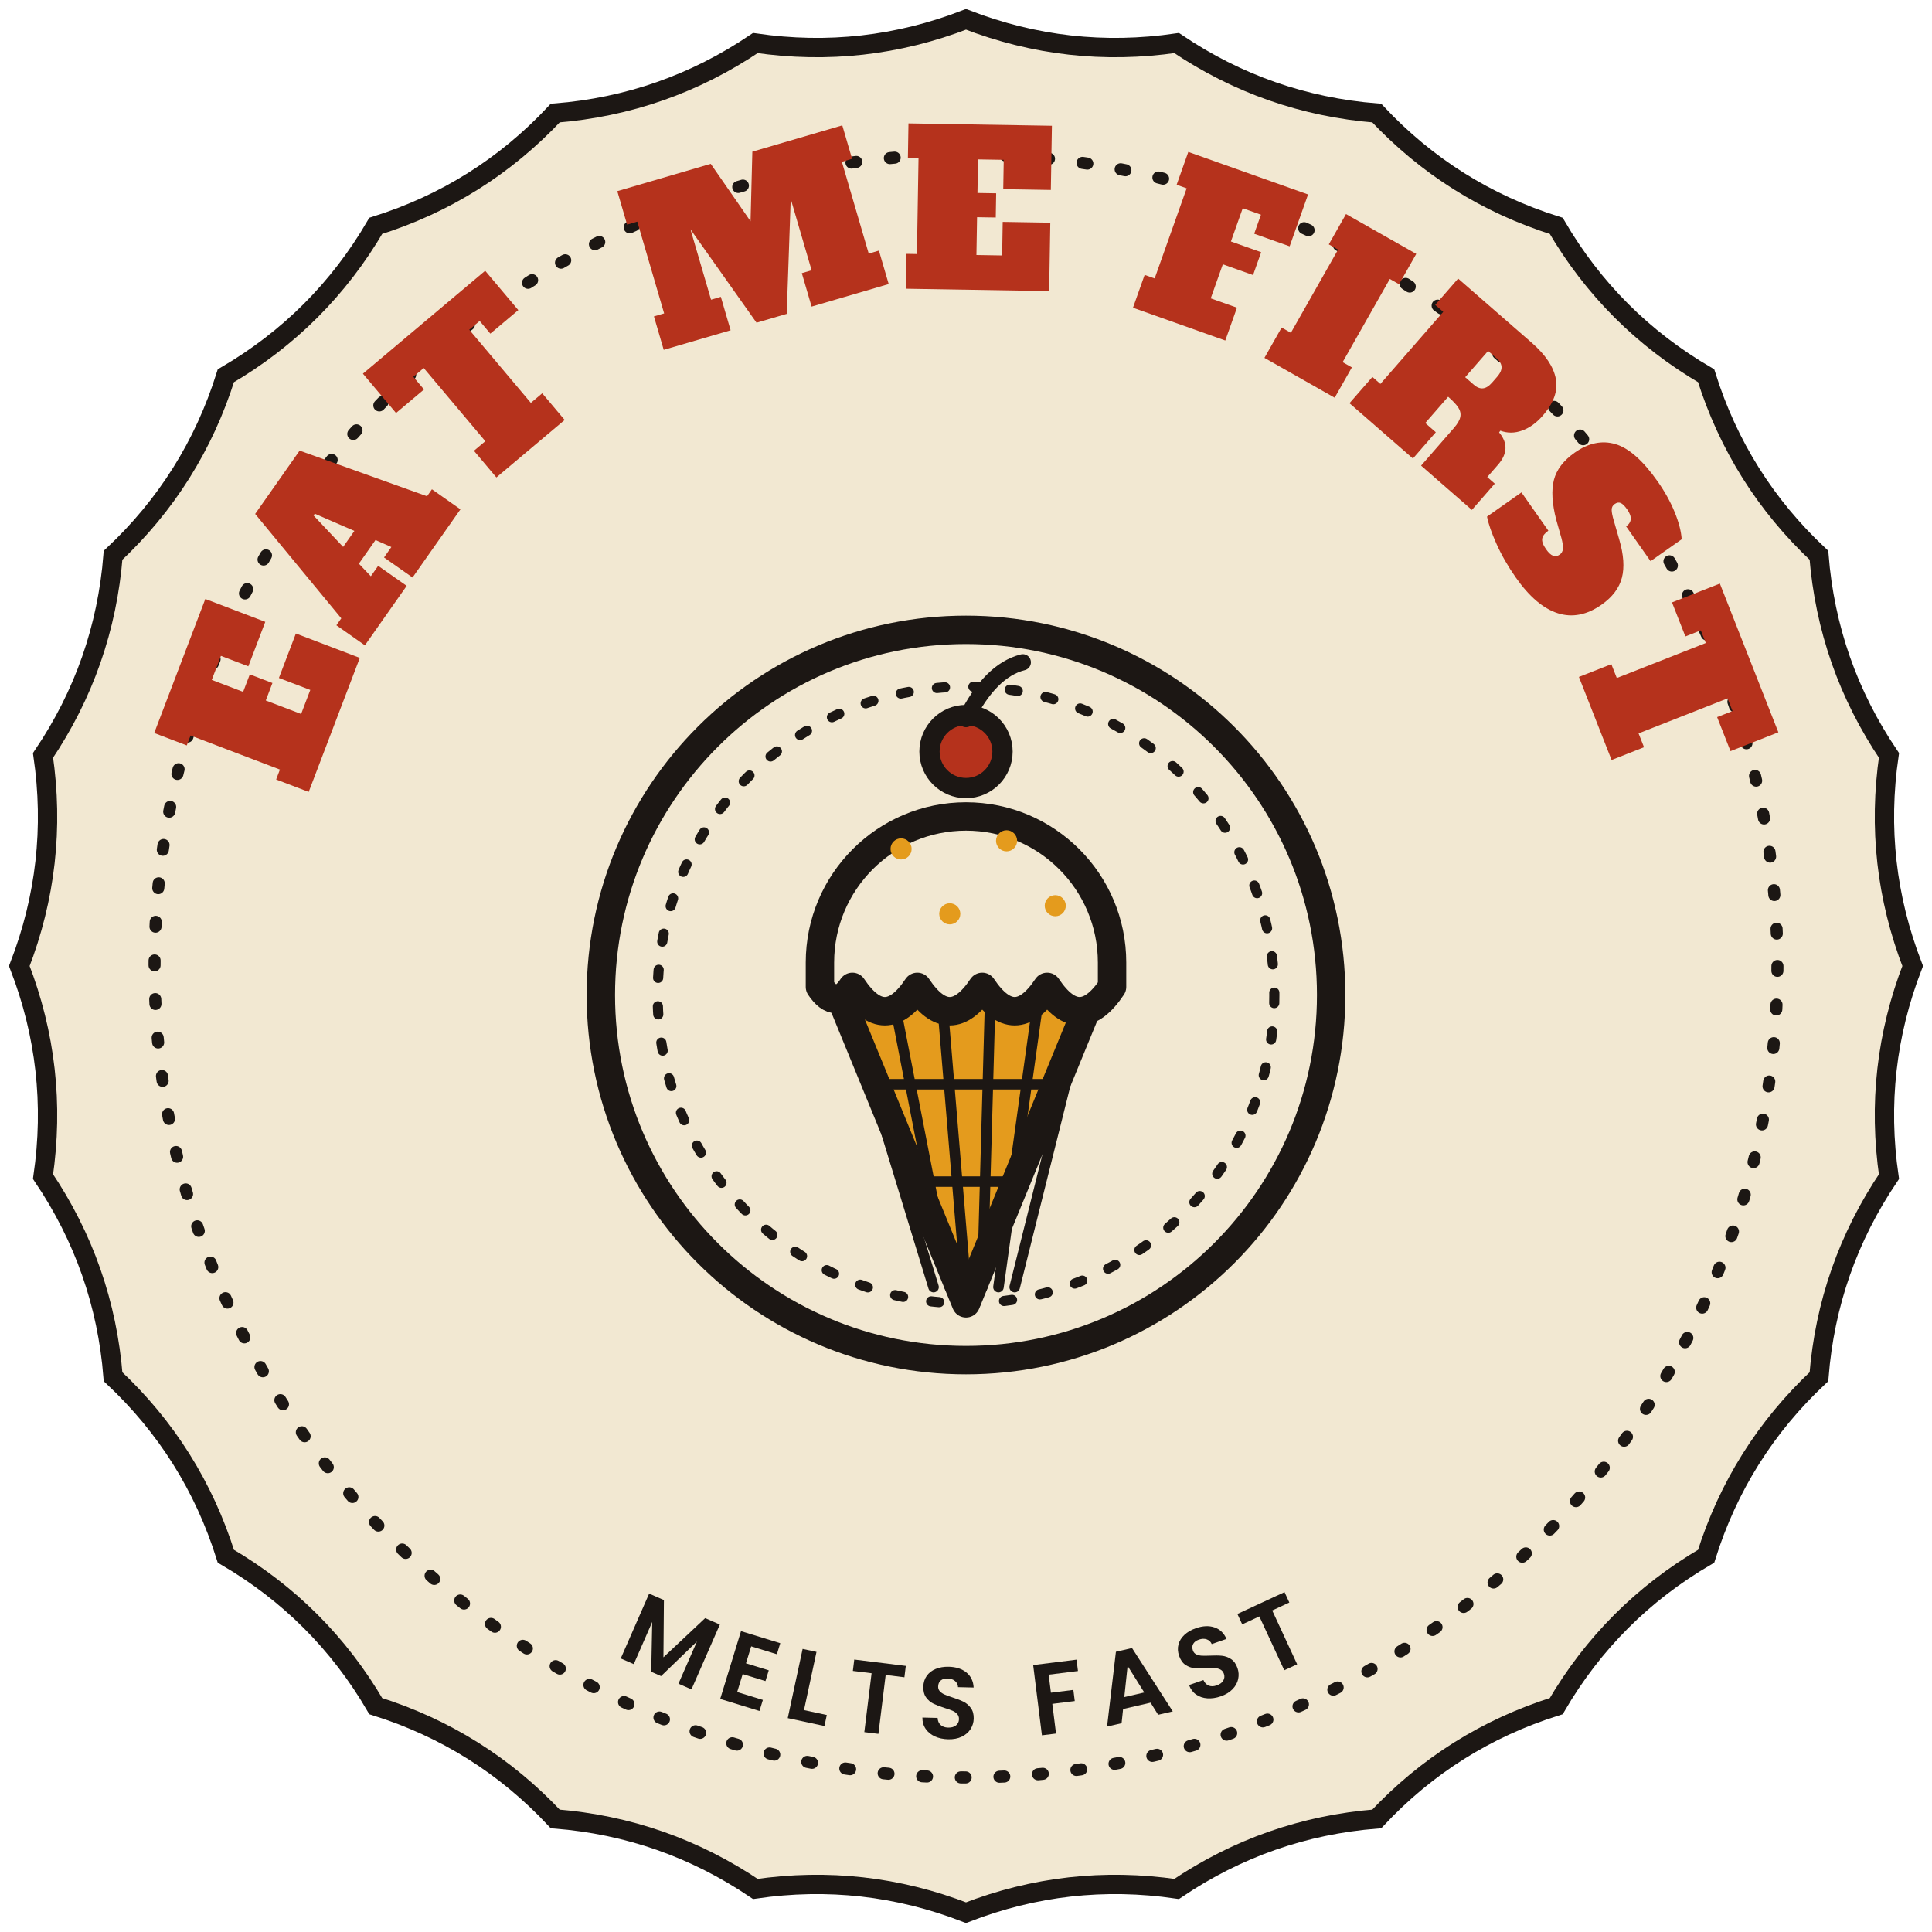
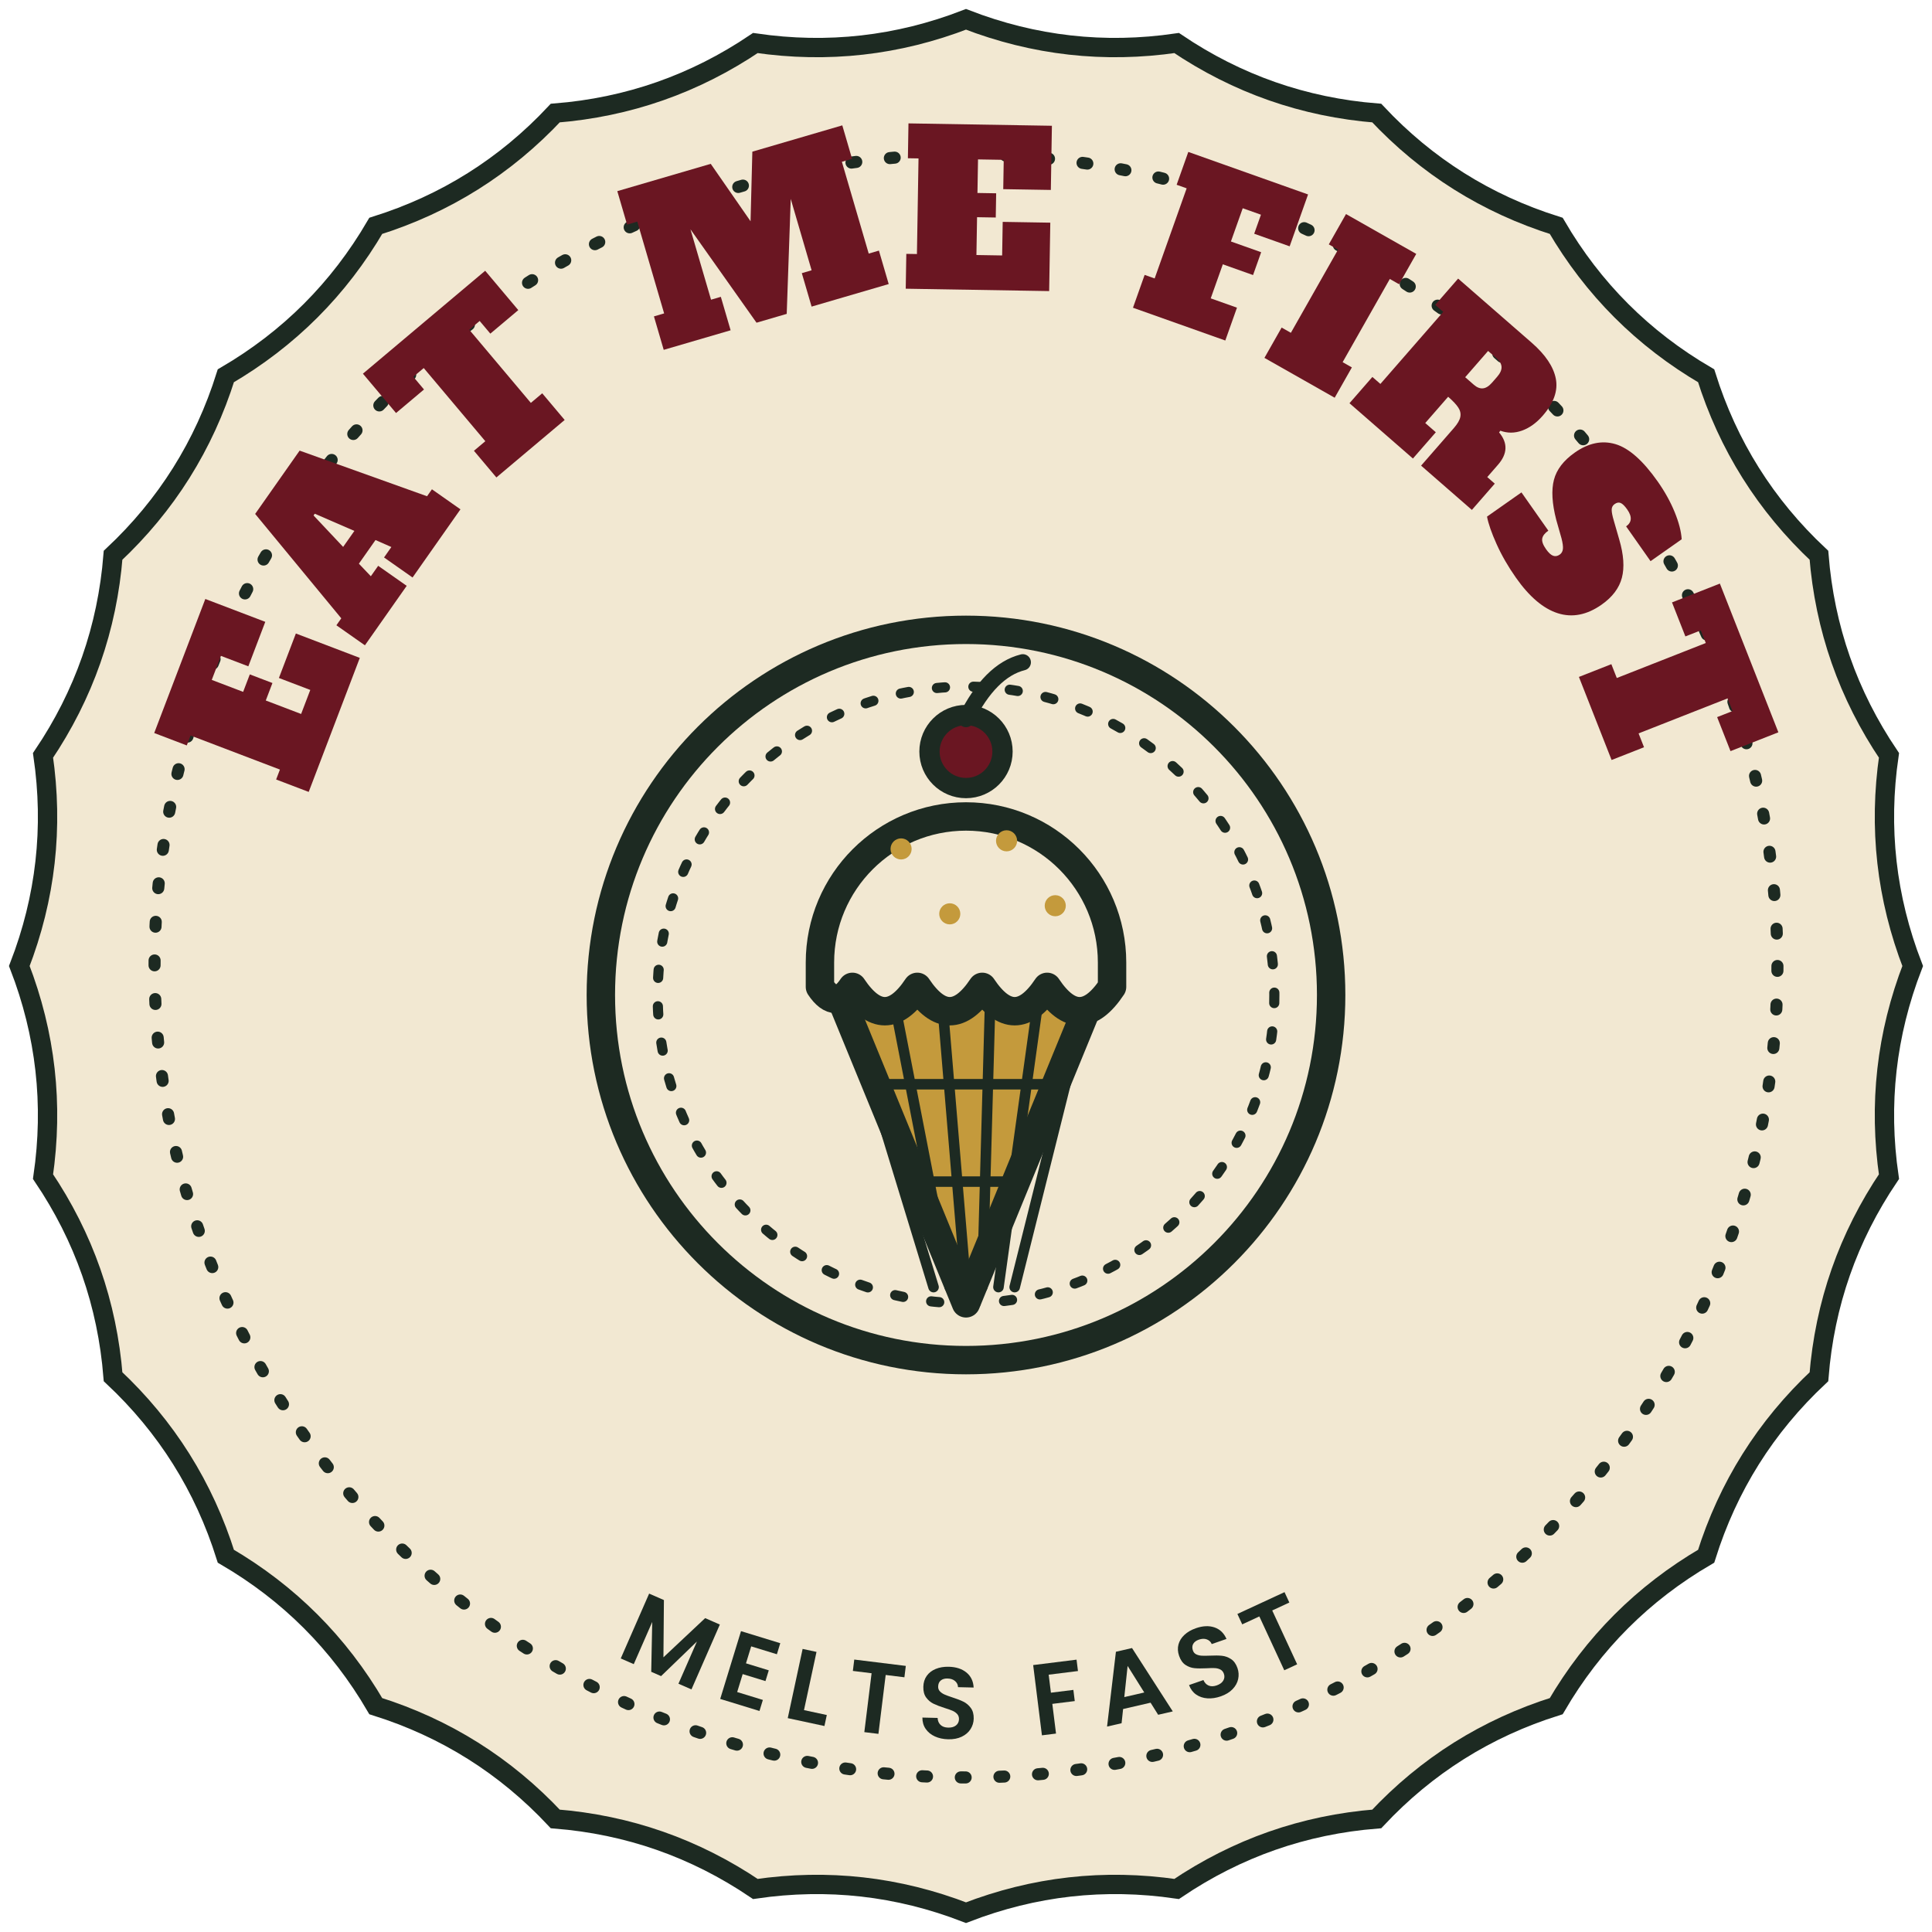
<svg xmlns="http://www.w3.org/2000/svg" viewBox="0 0 400 400">
-   <path d="M396.00,200.00 Q387.81,221.16 391.09,243.61 Q378.39,262.42 376.59,285.04 Q360.03,300.55 353.24,322.20 Q333.64,333.64 322.20,353.24 Q300.55,360.03 285.04,376.59 Q262.42,378.39 243.61,391.09 Q221.16,387.81 200.00,396.00 Q178.84,387.81 156.39,391.09 Q137.58,378.39 114.96,376.59 Q99.45,360.03 77.80,353.24 Q66.36,333.64 46.76,322.20 Q39.97,300.55 23.41,285.04 Q21.61,262.42 8.91,243.61 Q12.19,221.16 4.00,200.00 Q12.19,178.84 8.91,156.39 Q21.61,137.58 23.41,114.96 Q39.97,99.45 46.76,77.80 Q66.36,66.36 77.80,46.76 Q99.45,39.97 114.96,23.41 Q137.58,21.61 156.39,8.91 Q178.84,12.19 200.00,4.00 Q221.16,12.19 243.61,8.91 Q262.42,21.61 285.04,23.41 Q300.55,39.97 322.20,46.76 Q333.64,66.36 353.24,77.80 Q360.03,99.45 376.59,114.96 Q378.39,137.58 391.09,156.39 Q387.81,178.84 396.00,200.00 Z" fill="#F2E8D2" stroke="#1C1714" stroke-width="4" />
-   <circle cx="200" cy="200" r="168" fill="none" stroke="#1C1714" stroke-width="2.5" stroke-dasharray="1 7" stroke-linecap="round" />
-   <g fill="#B5321C">
+   <path d="M396.00,200.00 Q387.81,221.16 391.09,243.61 Q378.39,262.42 376.59,285.04 Q360.03,300.55 353.24,322.20 Q333.64,333.64 322.20,353.24 Q300.55,360.03 285.04,376.59 Q262.42,378.39 243.61,391.09 Q221.16,387.81 200.00,396.00 Q178.84,387.81 156.39,391.09 Q137.58,378.39 114.96,376.59 Q99.45,360.03 77.80,353.24 Q66.36,333.64 46.76,322.20 Q39.97,300.55 23.41,285.04 Q21.61,262.42 8.91,243.61 Q12.19,221.16 4.00,200.00 Q12.19,178.84 8.91,156.39 Q21.61,137.58 23.41,114.96 Q39.97,99.45 46.76,77.80 Q66.36,66.36 77.80,46.76 Q99.45,39.97 114.96,23.41 Q137.58,21.61 156.39,8.91 Q178.84,12.19 200.00,4.00 Q221.16,12.19 243.61,8.91 Q262.42,21.61 285.04,23.41 Q300.55,39.97 322.20,46.76 Q333.64,66.36 353.24,77.80 Q360.03,99.45 376.59,114.96 Q378.39,137.58 391.09,156.39 Q387.81,178.84 396.00,200.00 Z" fill="#F2E8D2" stroke="#1D2A22" stroke-width="4" />
+   <circle cx="200" cy="200" r="168" fill="none" stroke="#1D2A22" stroke-width="2.5" stroke-dasharray="1 7" stroke-linecap="round" />
+   <g fill="#6A1622">
    <g transform="translate(69.19 150.12) rotate(-69.13)">
      <path transform="translate(-15.69 0) scale(0.044 -0.044)" d="M20 0V164H70V614H20V778H695V476H471V614H350V456H438V342H350V164H471V322H695V0Z" />
    </g>
    <g transform="translate(85.44 119.53) rotate(-54.91)">
      <path transform="translate(-17.73 0) scale(0.044 -0.044)" d="M754 164H794V0H402V164H462L446 244H310L294 164H354V0H12V164H52L221 778H585ZM332 350H424L383 549H373Z" />
    </g>
    <g transform="translate(109.84 92.90) rotate(-40.09)">
      <path transform="translate(-17.16 0) scale(0.044 -0.044)" d="M766 536H594V614H530V164H600V0H180V164H250V614H186V536H14V778H766Z" />
    </g>
    <g transform="translate(160.71 65.62) rotate(-16.30)">
      <path transform="translate(-25.15 0) scale(0.044 -0.044)" d="M1123 614H1073V164H1123V0H745V164H793V514L623 0H475L300 509V164H348V0H20V164H70V614H20V778H478L582 466L682 778H1123Z" />
    </g>
    <g transform="translate(202.33 60.02) rotate(0.95)">
      <path transform="translate(-15.69 0) scale(0.044 -0.044)" d="M20 0V164H70V614H20V778H695V476H471V614H350V456H438V342H350V164H471V322H695V0Z" />
    </g>
    <g transform="translate(246.84 68.07) rotate(19.55)">
      <path transform="translate(-13.90 0) scale(0.044 -0.044)" d="M20 0V164H70V614H20V778H618V519H441V614H350V448H501V334H350V164H481V0Z" />
    </g>
    <g transform="translate(269.06 78.22) rotate(29.56)">
      <path transform="translate(-9.24 0) scale(0.044 -0.044)" d="M20 0V164H70V614H20V778H400V614H350V164H400V0Z" />
    </g>
    <g transform="translate(292.00 94.47) rotate(41.08)">
      <path transform="translate(-17.60 0) scale(0.044 -0.044)" d="M20 164H70V614H20V778H479Q608 778 676 725Q744 672 744 553Q744 486 717 437Q690 388 640 369L641 359Q737 344 737 241V164H784V0H467V235Q467 274 455.5 294Q444 314 419.5 321Q395 328 350 328V164H416V0H20ZM404 450Q433 450 447.5 465.5Q462 481 462 514V550Q462 583 447.5 598.5Q433 614 404 614H350V450Z" />
    </g>
    <g transform="translate(314.53 119.49) rotate(54.90)">
      <path transform="translate(-14.83 0) scale(0.044 -0.044)" d="M17 40V238H237Q237 207 251 193Q265 179 302 179Q333 179 346.5 188.5Q360 198 360 217Q360 233 347 244.5Q334 256 302 268L216 298Q105 340 56.5 397Q8 454 8 551Q8 669 85.5 730.5Q163 792 344 792Q431 792 507.5 774.5Q584 757 631 728V549H431Q431 599 369 599Q339 599 326.5 591.5Q314 584 314 565Q314 548 328.5 538Q343 528 376 517L463 487Q569 451 617.5 393.5Q666 336 666 243Q666 116 580.5 51Q495 -14 330 -14Q234 -14 148.5 2.5Q63 19 17 40Z" />
    </g>
    <g transform="translate(330.28 148.75) rotate(68.53)">
      <path transform="translate(-17.16 0) scale(0.044 -0.044)" d="M766 536H594V614H530V164H600V0H180V164H250V614H186V536H14V778H766Z" />
    </g>
  </g>
-   <g fill="#1C1714">
+   <g fill="#1D2A22">
    <g transform="translate(135.84 346.57) rotate(23.64)">
      <path transform="translate(-9.44 0) scale(0.021 -0.021)" d="M830 698V0H690V454L503 0H397L209 454V0H69V698H228L450 179L672 698Z" />
    </g>
    <g transform="translate(153.07 352.96) rotate(17.06)">
      <path transform="translate(-5.59 0) scale(0.021 -0.021)" d="M209 585V410H444V299H209V114H474V0H69V699H474V585Z" />
    </g>
    <g transform="translate(166.39 356.43) rotate(12.13)">
      <path transform="translate(-4.82 0) scale(0.021 -0.021)" d="M209 111H439V0H69V698H209Z" />
    </g>
    <g transform="translate(180.42 358.80) rotate(7.03)">
      <path transform="translate(-6.06 0) scale(0.021 -0.021)" d="M544 698V585H358V0H218V585H32V698Z" />
    </g>
    <g transform="translate(196.19 359.95) rotate(1.36)">
      <path transform="translate(-6.39 0) scale(0.021 -0.021)" d="M51 201H201Q204 158 231.5 133Q259 108 307 108Q356 108 384 131.5Q412 155 412 193Q412 224 393 244Q374 264 345.5 275.5Q317 287 267 301Q199 321 156.5 340.5Q114 360 83.5 399.5Q53 439 53 505Q53 567 84 613Q115 659 171 683.5Q227 708 299 708Q407 708 474.5 655.5Q542 603 549 509H395Q393 545 364.5 568.5Q336 592 289 592Q248 592 223.5 571Q199 550 199 510Q199 482 217.5 463.5Q236 445 263.5 433.5Q291 422 341 407Q409 387 452 367Q495 347 526 307Q557 267 557 202Q557 146 528 98Q499 50 443 21.5Q387 -7 310 -7Q237 -7 178.5 18Q120 43 86 90Q52 137 51 201Z" />
    </g>
    <g transform="translate(219.81 358.77) rotate(-7.11)">
      <path transform="translate(-5.57 0) scale(0.021 -0.021)" d="M500 698V585H209V406H432V295H209V0H69V698Z" />
    </g>
    <g transform="translate(236.00 355.90) rotate(-13.00)">
      <path transform="translate(-7.52 0) scale(0.021 -0.021)" d="M497 133H219L173 0H26L277 699H440L691 0H543ZM459 245 358 537 257 245Z" />
    </g>
    <g transform="translate(252.59 351.11) rotate(-19.19)">
      <path transform="translate(-6.39 0) scale(0.021 -0.021)" d="M51 201H201Q204 158 231.5 133Q259 108 307 108Q356 108 384 131.5Q412 155 412 193Q412 224 393 244Q374 264 345.5 275.5Q317 287 267 301Q199 321 156.5 340.5Q114 360 83.5 399.5Q53 439 53 505Q53 567 84 613Q115 659 171 683.5Q227 708 299 708Q407 708 474.5 655.5Q542 603 549 509H395Q393 545 364.5 568.5Q336 592 289 592Q248 592 223.5 571Q199 550 199 510Q199 482 217.5 463.5Q236 445 263.5 433.5Q291 422 341 407Q409 387 452 367Q495 347 526 307Q557 267 557 202Q557 146 528 98Q499 50 443 21.5Q387 -7 310 -7Q237 -7 178.5 18Q120 43 86 90Q52 137 51 201Z" />
    </g>
    <g transform="translate(267.24 345.19) rotate(-24.85)">
      <path transform="translate(-6.06 0) scale(0.021 -0.021)" d="M544 698V585H358V0H218V585H32V698Z" />
    </g>
  </g>
  <g transform="translate(116.00 122.00) scale(0.84)">
-     <circle cx="100" cy="100" r="90" fill="#F2E8D2" stroke="#1C1714" stroke-width="7" stroke-linejoin="round" stroke-linecap="round" />
-     <circle cx="100" cy="100" r="76" fill="none" stroke="#1C1714" stroke-width="2.5" stroke-dasharray="2 7" stroke-linecap="round" />
-     <path d="M68,98 L132,98 L100,176 Z" fill="#E49B1D" stroke="#1C1714" stroke-width="7" stroke-linejoin="round" stroke-linecap="round" />
-     <path d="M70,100 L92,172 M82,100 L96,172 M94,100 L100,172 M106,100 L104,172 M118,100 L108,172 M130,100 L112,172 M80,122 L120,122 M88,146 L112,146" fill="none" stroke="#1C1714" stroke-width="2.6" stroke-linecap="round" />
-     <path d="M64,92 A36,36 0 0 1 136,92 L136,98 Q128,110 120,98 Q112,110 104,98 Q96,110 88,98 Q80,110 72,98 Q68,104 64,98 Z" fill="#F2E8D2" stroke="#1C1714" stroke-width="7" stroke-linejoin="round" stroke-linecap="round" />
-     <circle cx="100" cy="40" r="9" fill="#B5321C" stroke="#1C1714" stroke-width="5" stroke-linejoin="round" stroke-linecap="round" />
-     <path d="M100,32 q6,-12 14,-14" fill="none" stroke="#1C1714" stroke-width="4" stroke-linejoin="round" stroke-linecap="round" />
-     <circle cx="84" cy="64" r="2.6" fill="#E49B1D" />
-     <circle cx="110" cy="62" r="2.6" fill="#E49B1D" />
-     <circle cx="96" cy="80" r="2.6" fill="#E49B1D" />
-     <circle cx="122" cy="78" r="2.6" fill="#E49B1D" />
+     <circle cx="100" cy="100" r="90" fill="#F2E8D2" stroke="#1D2A22" stroke-width="7" stroke-linejoin="round" stroke-linecap="round" />
+     <circle cx="100" cy="100" r="76" fill="none" stroke="#1D2A22" stroke-width="2.5" stroke-dasharray="2 7" stroke-linecap="round" />
+     <path d="M68,98 L132,98 L100,176 Z" fill="#C49A3C" stroke="#1D2A22" stroke-width="7" stroke-linejoin="round" stroke-linecap="round" />
+     <path d="M70,100 L92,172 M82,100 L96,172 M94,100 L100,172 M106,100 L104,172 M118,100 L108,172 M130,100 L112,172 M80,122 L120,122 M88,146 L112,146" fill="none" stroke="#1D2A22" stroke-width="2.6" stroke-linecap="round" />
+     <path d="M64,92 A36,36 0 0 1 136,92 L136,98 Q128,110 120,98 Q112,110 104,98 Q96,110 88,98 Q80,110 72,98 Q68,104 64,98 Z" fill="#F2E8D2" stroke="#1D2A22" stroke-width="7" stroke-linejoin="round" stroke-linecap="round" />
+     <circle cx="100" cy="40" r="9" fill="#6A1622" stroke="#1D2A22" stroke-width="5" stroke-linejoin="round" stroke-linecap="round" />
+     <path d="M100,32 q6,-12 14,-14" fill="none" stroke="#1D2A22" stroke-width="4" stroke-linejoin="round" stroke-linecap="round" />
+     <circle cx="84" cy="64" r="2.6" fill="#C49A3C" />
+     <circle cx="110" cy="62" r="2.6" fill="#C49A3C" />
+     <circle cx="96" cy="80" r="2.6" fill="#C49A3C" />
+     <circle cx="122" cy="78" r="2.6" fill="#C49A3C" />
  </g>
</svg>
